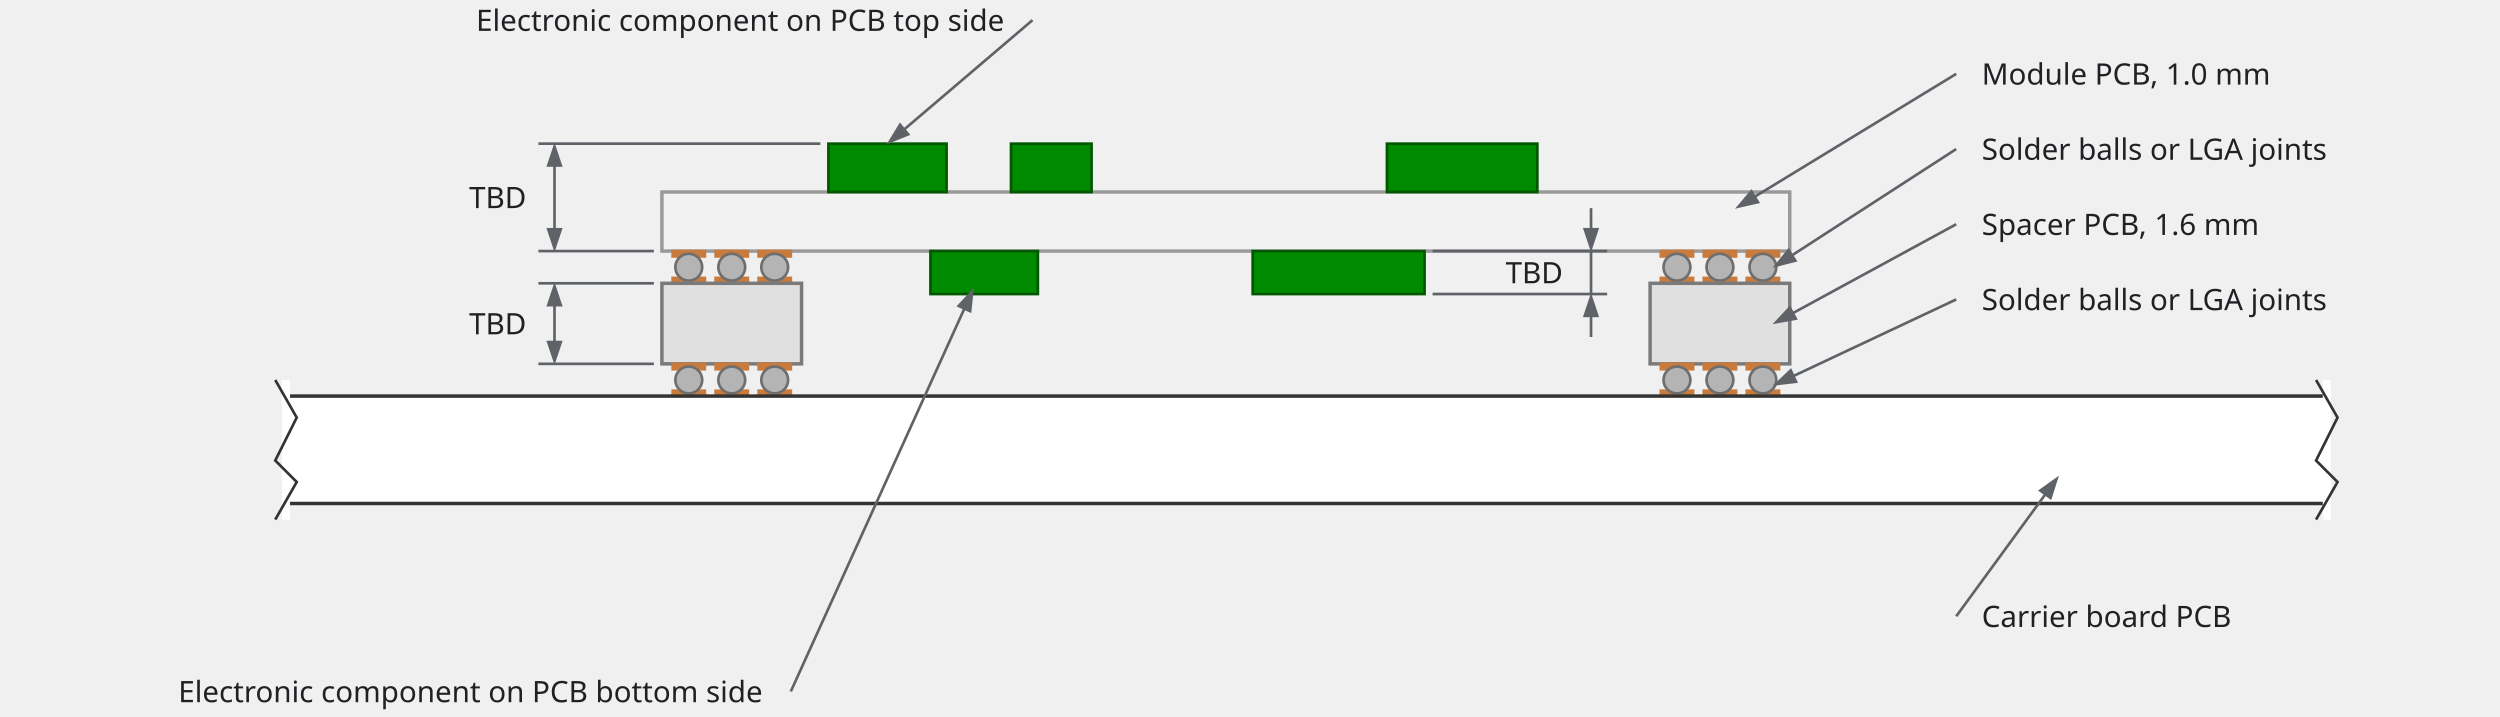
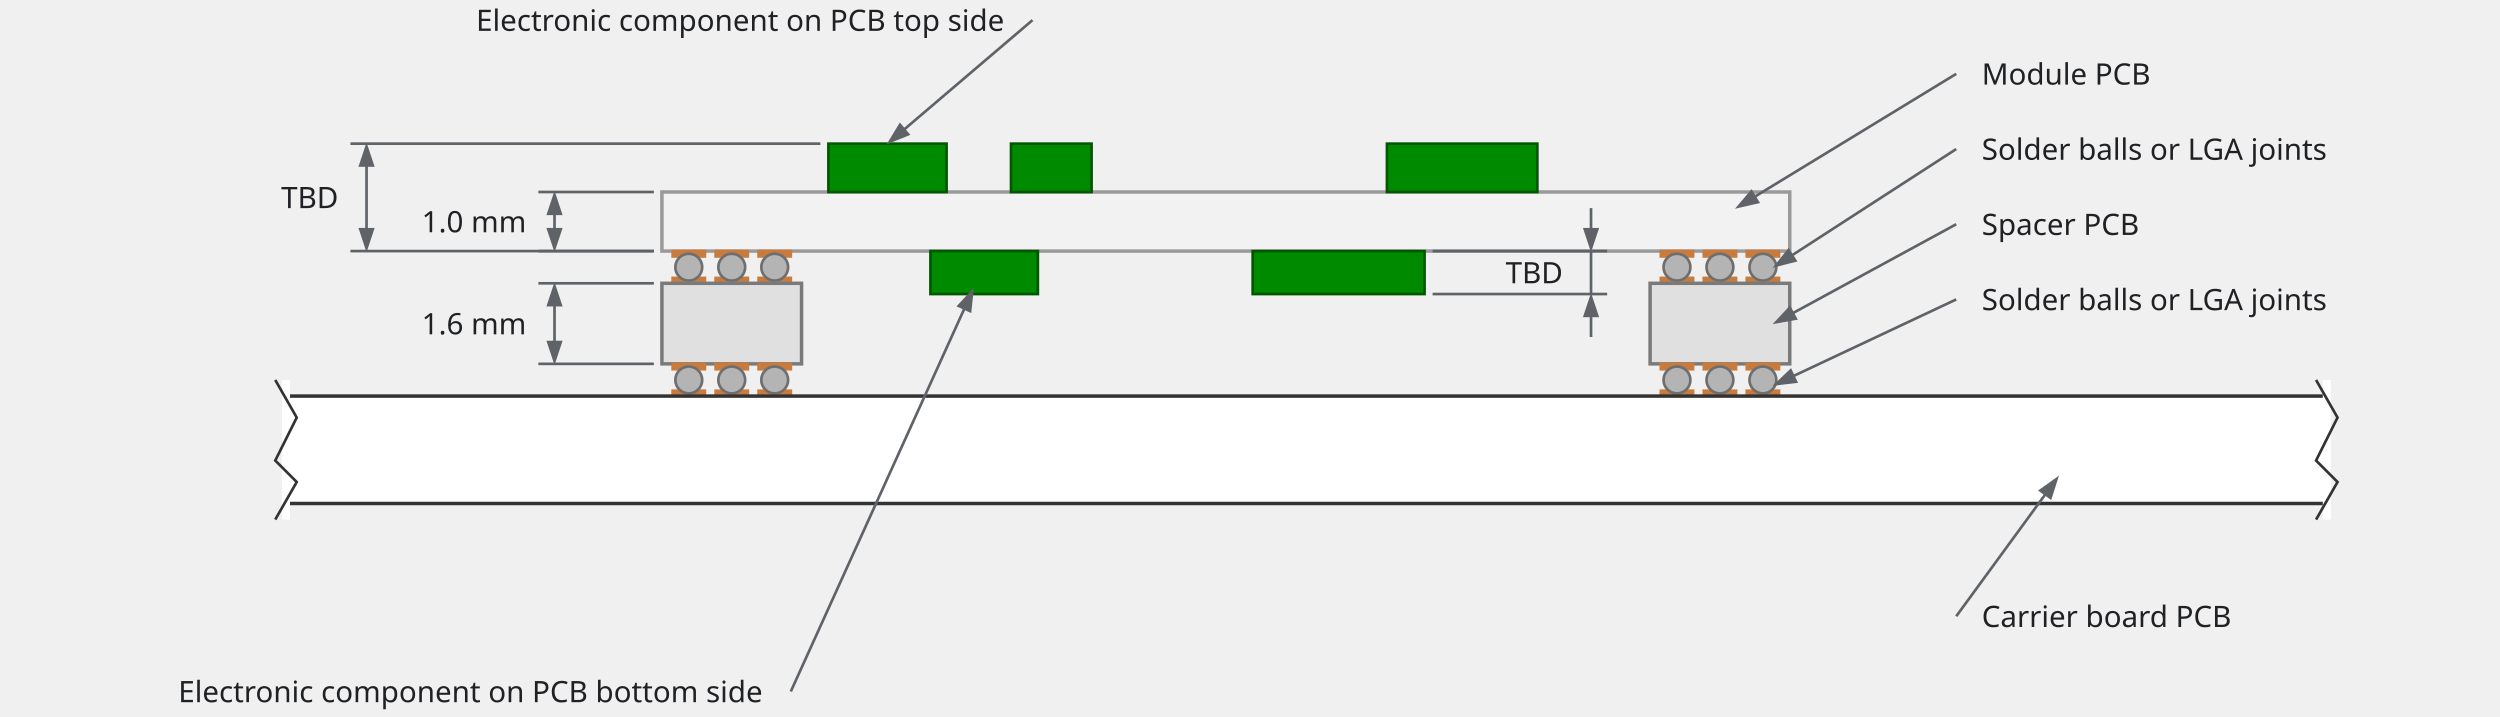
<svg xmlns="http://www.w3.org/2000/svg" style="background: transparent; background-color: transparent; color-scheme: light dark;" version="1.1" width="931px" height="267px" viewBox="0 0 931 267">
  <defs />
  <g>
    <g data-cell-id="0">
      <g data-cell-id="1">
        <g data-cell-id="module-cross-section-spacer-pcb-1">
          <g transform="translate(0.5,0.5)">
            <rect x="246" y="71" width="420" height="22" fill="#f2f2f2" stroke="#9a9a9a" stroke-width="1.3" pointer-events="all" style="fill: rgb(242, 242, 242); stroke: rgb(154, 154, 154);" />
          </g>
        </g>
        <g data-cell-id="module-cross-section-spacer-pcb-2">
          <g transform="translate(0.5,0.5)">
            <rect x="308" y="53" width="44" height="18" fill="#008a00" stroke="#005700" pointer-events="all" style="fill: rgb(0, 138, 0); stroke: rgb(0, 87, 0);" />
          </g>
        </g>
        <g data-cell-id="module-cross-section-spacer-pcb-3">
          <g transform="translate(0.5,0.5)">
            <rect x="376" y="53" width="30" height="18" fill="#008a00" stroke="#005700" pointer-events="all" style="fill: rgb(0, 138, 0); stroke: rgb(0, 87, 0);" />
          </g>
        </g>
        <g data-cell-id="module-cross-section-spacer-pcb-4">
          <g transform="translate(0.5,0.5)">
            <rect x="516" y="53" width="56" height="18" fill="#008a00" stroke="#005700" pointer-events="all" style="fill: rgb(0, 138, 0); stroke: rgb(0, 87, 0);" />
          </g>
        </g>
        <g data-cell-id="module-cross-section-spacer-pcb-5">
          <g transform="translate(0.5,0.5)">
            <rect x="346" y="93" width="40" height="16" fill="#008a00" stroke="#005700" pointer-events="all" style="fill: rgb(0, 138, 0); stroke: rgb(0, 87, 0);" />
          </g>
        </g>
        <g data-cell-id="module-cross-section-spacer-pcb-6">
          <g transform="translate(0.5,0.5)">
            <rect x="466" y="93" width="64" height="16" fill="#008a00" stroke="#005700" pointer-events="all" style="fill: rgb(0, 138, 0); stroke: rgb(0, 87, 0);" />
          </g>
        </g>
        <g data-cell-id="module-cross-section-spacer-pcb-7">
          <g transform="translate(0.5,0.5)">
            <rect x="250" y="93" width="12" height="2" fill="#c87b3c" stroke="#c87b3c" pointer-events="all" style="fill: rgb(200, 123, 60); stroke: rgb(200, 123, 60);" />
          </g>
        </g>
        <g data-cell-id="module-cross-section-spacer-pcb-8">
          <g transform="translate(0.5,0.5)">
            <rect x="250" y="103" width="12" height="2" fill="#c87b3c" stroke="#c87b3c" pointer-events="all" style="fill: rgb(200, 123, 60); stroke: rgb(200, 123, 60);" />
          </g>
        </g>
        <g data-cell-id="module-cross-section-spacer-pcb-9">
          <g transform="translate(0.5,0.5)">
            <ellipse cx="256" cy="99" rx="5" ry="5" fill="#b4b4b4" stroke="#6e6e6e" pointer-events="all" style="fill: rgb(180, 180, 180); stroke: rgb(110, 110, 110);" />
          </g>
        </g>
        <g data-cell-id="module-cross-section-spacer-pcb-10">
          <g transform="translate(0.5,0.5)">
            <rect x="266" y="93" width="12" height="2" fill="#c87b3c" stroke="#c87b3c" pointer-events="all" style="fill: rgb(200, 123, 60); stroke: rgb(200, 123, 60);" />
          </g>
        </g>
        <g data-cell-id="module-cross-section-spacer-pcb-11">
          <g transform="translate(0.5,0.5)">
            <rect x="266" y="103" width="12" height="2" fill="#c87b3c" stroke="#c87b3c" pointer-events="all" style="fill: rgb(200, 123, 60); stroke: rgb(200, 123, 60);" />
          </g>
        </g>
        <g data-cell-id="module-cross-section-spacer-pcb-12">
          <g transform="translate(0.5,0.5)">
            <ellipse cx="272" cy="99" rx="5" ry="5" fill="#b4b4b4" stroke="#6e6e6e" pointer-events="all" style="fill: rgb(180, 180, 180); stroke: rgb(110, 110, 110);" />
          </g>
        </g>
        <g data-cell-id="module-cross-section-spacer-pcb-13">
          <g transform="translate(0.5,0.5)">
            <rect x="282" y="93" width="12" height="2" fill="#c87b3c" stroke="#c87b3c" pointer-events="all" style="fill: rgb(200, 123, 60); stroke: rgb(200, 123, 60);" />
          </g>
        </g>
        <g data-cell-id="module-cross-section-spacer-pcb-14">
          <g transform="translate(0.5,0.5)">
            <rect x="282" y="103" width="12" height="2" fill="#c87b3c" stroke="#c87b3c" pointer-events="all" style="fill: rgb(200, 123, 60); stroke: rgb(200, 123, 60);" />
          </g>
        </g>
        <g data-cell-id="module-cross-section-spacer-pcb-15">
          <g transform="translate(0.5,0.5)">
            <ellipse cx="288" cy="99" rx="5" ry="5" fill="#b4b4b4" stroke="#6e6e6e" pointer-events="all" style="fill: rgb(180, 180, 180); stroke: rgb(110, 110, 110);" />
          </g>
        </g>
        <g data-cell-id="module-cross-section-spacer-pcb-16">
          <g transform="translate(0.5,0.5)">
            <rect x="618" y="93" width="12" height="2" fill="#c87b3c" stroke="#c87b3c" pointer-events="all" style="fill: rgb(200, 123, 60); stroke: rgb(200, 123, 60);" />
          </g>
        </g>
        <g data-cell-id="module-cross-section-spacer-pcb-17">
          <g transform="translate(0.5,0.5)">
            <rect x="618" y="103" width="12" height="2" fill="#c87b3c" stroke="#c87b3c" pointer-events="all" style="fill: rgb(200, 123, 60); stroke: rgb(200, 123, 60);" />
          </g>
        </g>
        <g data-cell-id="module-cross-section-spacer-pcb-18">
          <g transform="translate(0.5,0.5)">
            <ellipse cx="624" cy="99" rx="5" ry="5" fill="#b4b4b4" stroke="#6e6e6e" pointer-events="all" style="fill: rgb(180, 180, 180); stroke: rgb(110, 110, 110);" />
          </g>
        </g>
        <g data-cell-id="module-cross-section-spacer-pcb-19">
          <g transform="translate(0.5,0.5)">
            <rect x="634" y="93" width="12" height="2" fill="#c87b3c" stroke="#c87b3c" pointer-events="all" style="fill: rgb(200, 123, 60); stroke: rgb(200, 123, 60);" />
          </g>
        </g>
        <g data-cell-id="module-cross-section-spacer-pcb-20">
          <g transform="translate(0.5,0.5)">
            <rect x="634" y="103" width="12" height="2" fill="#c87b3c" stroke="#c87b3c" pointer-events="all" style="fill: rgb(200, 123, 60); stroke: rgb(200, 123, 60);" />
          </g>
        </g>
        <g data-cell-id="module-cross-section-spacer-pcb-21">
          <g transform="translate(0.5,0.5)">
            <ellipse cx="640" cy="99" rx="5" ry="5" fill="#b4b4b4" stroke="#6e6e6e" pointer-events="all" style="fill: rgb(180, 180, 180); stroke: rgb(110, 110, 110);" />
          </g>
        </g>
        <g data-cell-id="module-cross-section-spacer-pcb-22">
          <g transform="translate(0.5,0.5)">
            <rect x="650" y="93" width="12" height="2" fill="#c87b3c" stroke="#c87b3c" pointer-events="all" style="fill: rgb(200, 123, 60); stroke: rgb(200, 123, 60);" />
          </g>
        </g>
        <g data-cell-id="module-cross-section-spacer-pcb-23">
          <g transform="translate(0.5,0.5)">
            <rect x="650" y="103" width="12" height="2" fill="#c87b3c" stroke="#c87b3c" pointer-events="all" style="fill: rgb(200, 123, 60); stroke: rgb(200, 123, 60);" />
          </g>
        </g>
        <g data-cell-id="module-cross-section-spacer-pcb-24">
          <g transform="translate(0.5,0.5)">
            <ellipse cx="656" cy="99" rx="5" ry="5" fill="#b4b4b4" stroke="#6e6e6e" pointer-events="all" style="fill: rgb(180, 180, 180); stroke: rgb(110, 110, 110);" />
          </g>
        </g>
        <g data-cell-id="module-cross-section-spacer-pcb-25">
          <g transform="translate(0.5,0.5)">
            <rect x="246" y="105" width="52" height="30" fill="#e0e0e0" stroke="#7a7a7a" stroke-width="1.3" pointer-events="all" style="fill: rgb(224, 224, 224); stroke: rgb(122, 122, 122);" />
          </g>
        </g>
        <g data-cell-id="module-cross-section-spacer-pcb-26">
          <g transform="translate(0.5,0.5)">
            <rect x="614" y="105" width="52" height="30" fill="#e0e0e0" stroke="#7a7a7a" stroke-width="1.3" pointer-events="all" style="fill: rgb(224, 224, 224); stroke: rgb(122, 122, 122);" />
          </g>
        </g>
        <g data-cell-id="module-cross-section-spacer-pcb-27">
          <g transform="translate(0.5,0.5)">
            <rect x="250" y="135" width="12" height="2" fill="#c87b3c" stroke="#c87b3c" pointer-events="all" style="fill: rgb(200, 123, 60); stroke: rgb(200, 123, 60);" />
          </g>
        </g>
        <g data-cell-id="module-cross-section-spacer-pcb-28">
          <g transform="translate(0.5,0.5)">
            <rect x="250" y="145" width="12" height="2" fill="#c87b3c" stroke="#c87b3c" pointer-events="all" style="fill: rgb(200, 123, 60); stroke: rgb(200, 123, 60);" />
          </g>
        </g>
        <g data-cell-id="module-cross-section-spacer-pcb-29">
          <g transform="translate(0.5,0.5)">
            <ellipse cx="256" cy="141" rx="5" ry="5" fill="#b4b4b4" stroke="#6e6e6e" pointer-events="all" style="fill: rgb(180, 180, 180); stroke: rgb(110, 110, 110);" />
          </g>
        </g>
        <g data-cell-id="module-cross-section-spacer-pcb-30">
          <g transform="translate(0.5,0.5)">
            <rect x="266" y="135" width="12" height="2" fill="#c87b3c" stroke="#c87b3c" pointer-events="all" style="fill: rgb(200, 123, 60); stroke: rgb(200, 123, 60);" />
          </g>
        </g>
        <g data-cell-id="module-cross-section-spacer-pcb-31">
          <g transform="translate(0.5,0.5)">
            <rect x="266" y="145" width="12" height="2" fill="#c87b3c" stroke="#c87b3c" pointer-events="all" style="fill: rgb(200, 123, 60); stroke: rgb(200, 123, 60);" />
          </g>
        </g>
        <g data-cell-id="module-cross-section-spacer-pcb-32">
          <g transform="translate(0.5,0.5)">
            <ellipse cx="272" cy="141" rx="5" ry="5" fill="#b4b4b4" stroke="#6e6e6e" pointer-events="all" style="fill: rgb(180, 180, 180); stroke: rgb(110, 110, 110);" />
          </g>
        </g>
        <g data-cell-id="module-cross-section-spacer-pcb-33">
          <g transform="translate(0.5,0.5)">
            <rect x="282" y="135" width="12" height="2" fill="#c87b3c" stroke="#c87b3c" pointer-events="all" style="fill: rgb(200, 123, 60); stroke: rgb(200, 123, 60);" />
          </g>
        </g>
        <g data-cell-id="module-cross-section-spacer-pcb-34">
          <g transform="translate(0.5,0.5)">
            <rect x="282" y="145" width="12" height="2" fill="#c87b3c" stroke="#c87b3c" pointer-events="all" style="fill: rgb(200, 123, 60); stroke: rgb(200, 123, 60);" />
          </g>
        </g>
        <g data-cell-id="module-cross-section-spacer-pcb-35">
          <g transform="translate(0.5,0.5)">
            <ellipse cx="288" cy="141" rx="5" ry="5" fill="#b4b4b4" stroke="#6e6e6e" pointer-events="all" style="fill: rgb(180, 180, 180); stroke: rgb(110, 110, 110);" />
          </g>
        </g>
        <g data-cell-id="module-cross-section-spacer-pcb-36">
          <g transform="translate(0.5,0.5)">
            <rect x="618" y="135" width="12" height="2" fill="#c87b3c" stroke="#c87b3c" pointer-events="all" style="fill: rgb(200, 123, 60); stroke: rgb(200, 123, 60);" />
          </g>
        </g>
        <g data-cell-id="module-cross-section-spacer-pcb-37">
          <g transform="translate(0.5,0.5)">
            <rect x="618" y="145" width="12" height="2" fill="#c87b3c" stroke="#c87b3c" pointer-events="all" style="fill: rgb(200, 123, 60); stroke: rgb(200, 123, 60);" />
          </g>
        </g>
        <g data-cell-id="module-cross-section-spacer-pcb-38">
          <g transform="translate(0.5,0.5)">
            <ellipse cx="624" cy="141" rx="5" ry="5" fill="#b4b4b4" stroke="#6e6e6e" pointer-events="all" style="fill: rgb(180, 180, 180); stroke: rgb(110, 110, 110);" />
          </g>
        </g>
        <g data-cell-id="module-cross-section-spacer-pcb-39">
          <g transform="translate(0.5,0.5)">
            <rect x="634" y="135" width="12" height="2" fill="#c87b3c" stroke="#c87b3c" pointer-events="all" style="fill: rgb(200, 123, 60); stroke: rgb(200, 123, 60);" />
          </g>
        </g>
        <g data-cell-id="module-cross-section-spacer-pcb-40">
          <g transform="translate(0.5,0.5)">
            <rect x="634" y="145" width="12" height="2" fill="#c87b3c" stroke="#c87b3c" pointer-events="all" style="fill: rgb(200, 123, 60); stroke: rgb(200, 123, 60);" />
          </g>
        </g>
        <g data-cell-id="module-cross-section-spacer-pcb-41">
          <g transform="translate(0.5,0.5)">
            <ellipse cx="640" cy="141" rx="5" ry="5" fill="#b4b4b4" stroke="#6e6e6e" pointer-events="all" style="fill: rgb(180, 180, 180); stroke: rgb(110, 110, 110);" />
          </g>
        </g>
        <g data-cell-id="module-cross-section-spacer-pcb-42">
          <g transform="translate(0.5,0.5)">
            <rect x="650" y="135" width="12" height="2" fill="#c87b3c" stroke="#c87b3c" pointer-events="all" style="fill: rgb(200, 123, 60); stroke: rgb(200, 123, 60);" />
          </g>
        </g>
        <g data-cell-id="module-cross-section-spacer-pcb-43">
          <g transform="translate(0.5,0.5)">
            <rect x="650" y="145" width="12" height="2" fill="#c87b3c" stroke="#c87b3c" pointer-events="all" style="fill: rgb(200, 123, 60); stroke: rgb(200, 123, 60);" />
          </g>
        </g>
        <g data-cell-id="module-cross-section-spacer-pcb-44">
          <g transform="translate(0.5,0.5)">
            <ellipse cx="656" cy="141" rx="5" ry="5" fill="#b4b4b4" stroke="#6e6e6e" pointer-events="all" style="fill: rgb(180, 180, 180); stroke: rgb(110, 110, 110);" />
          </g>
        </g>
        <g data-cell-id="module-cross-section-spacer-pcb-45">
          <g transform="translate(0.5,0.5)">
            <rect x="106" y="147" width="760" height="40" fill="#ffffff" stroke="#333333" stroke-width="1.3" pointer-events="all" style="fill: rgb(255, 255, 255); stroke: rgb(51, 51, 51);" />
          </g>
        </g>
        <g data-cell-id="module-cross-section-spacer-pcb-46">
          <g transform="translate(0.5,0.5)">
            <path d="M 106 141 L 106 193" fill="none" stroke="#ffffff" stroke-width="3" stroke-miterlimit="10" pointer-events="stroke" style="stroke: rgb(255, 255, 255);" />
          </g>
        </g>
        <g data-cell-id="module-cross-section-spacer-pcb-47">
          <g transform="translate(0.5,0.5)">
            <path d="M 102 141 L 110 155 L 102 171 L 110 179 L 102 193" fill="none" stroke="#333333" stroke-miterlimit="10" pointer-events="stroke" style="stroke: rgb(51, 51, 51);" />
          </g>
        </g>
        <g data-cell-id="module-cross-section-spacer-pcb-48">
          <g transform="translate(0.5,0.5)">
            <path d="M 866 141 L 866 193" fill="none" stroke="#ffffff" stroke-width="3" stroke-miterlimit="10" pointer-events="stroke" style="stroke: rgb(255, 255, 255);" />
          </g>
        </g>
        <g data-cell-id="module-cross-section-spacer-pcb-49">
          <g transform="translate(0.5,0.5)">
            <path d="M 862 141 L 870 155 L 862 171 L 870 179 L 862 193" fill="none" stroke="#333333" stroke-miterlimit="10" pointer-events="stroke" style="stroke: rgb(51, 51, 51);" />
          </g>
        </g>
        <g data-cell-id="module-cross-section-spacer-pcb-50">
          <g>
            <rect x="110.8" y="0" width="265.2" height="14" fill="none" stroke="none" pointer-events="all" />
          </g>
          <g>
            <g fill="#202124" font-family="'Roboto Mono'" text-anchor="end" font-size="11px" style="fill: rgb(32, 33, 36);">
              <text x="374" y="11.5">Electronic component on PCB top side</text>
            </g>
          </g>
        </g>
        <g data-cell-id="module-cross-section-spacer-pcb-51">
          <g transform="translate(0.5,0.5)">
            <path d="M 384 7 L 336.18 47.74" fill="none" stroke="#5f6368" stroke-miterlimit="10" pointer-events="stroke" style="stroke: rgb(95, 99, 104);" />
            <path d="M 330.85 52.28 L 334.67 45.96 L 337.69 49.51 Z" fill="#5f6368" stroke="#5f6368" stroke-miterlimit="10" pointer-events="all" style="fill: rgb(95, 99, 104); stroke: rgb(95, 99, 104);" />
          </g>
        </g>
        <g data-cell-id="module-cross-section-spacer-pcb-52">
          <g>
-             <rect x="736" y="20" width="135.6" height="14" fill="none" stroke="none" pointer-events="all" />
+             <rect x="736" y="20" width="78" height="14" fill="none" stroke="none" pointer-events="all" />
          </g>
          <g>
            <g fill="#202124" font-family="'Roboto Mono'" text-anchor="start" font-size="11px" style="fill: rgb(32, 33, 36);">
-               <text x="738" y="31.5">Module PCB, 1.0 mm</text>
+               <text x="738" y="31.5">Module PCB</text>
            </g>
          </g>
        </g>
        <g data-cell-id="module-cross-section-spacer-pcb-53">
          <g transform="translate(0.5,0.5)">
            <path d="M 728 27 L 652.93 72.77" fill="none" stroke="#5f6368" stroke-miterlimit="10" pointer-events="stroke" style="stroke: rgb(95, 99, 104);" />
            <path d="M 646.95 76.42 L 651.72 70.78 L 654.15 74.77 Z" fill="#5f6368" stroke="#5f6368" stroke-miterlimit="10" pointer-events="all" style="fill: rgb(95, 99, 104); stroke: rgb(95, 99, 104);" />
          </g>
        </g>
        <g data-cell-id="module-cross-section-spacer-pcb-54">
          <g>
            <rect x="736" y="48" width="193.2" height="14" fill="none" stroke="none" pointer-events="all" />
          </g>
          <g>
            <g fill="#202124" font-family="'Roboto Mono'" text-anchor="start" font-size="11px" style="fill: rgb(32, 33, 36);">
              <text x="738" y="59.5">Solder balls or LGA joints</text>
            </g>
          </g>
        </g>
        <g data-cell-id="module-cross-section-spacer-pcb-55">
          <g transform="translate(0.5,0.5)">
            <path d="M 728 55 L 666.82 94.59" fill="none" stroke="#5f6368" stroke-miterlimit="10" pointer-events="stroke" style="stroke: rgb(95, 99, 104);" />
            <path d="M 660.94 98.39 L 665.55 92.63 L 668.08 96.55 Z" fill="#5f6368" stroke="#5f6368" stroke-miterlimit="10" pointer-events="all" style="fill: rgb(95, 99, 104); stroke: rgb(95, 99, 104);" />
          </g>
        </g>
        <g data-cell-id="module-cross-section-spacer-pcb-56">
          <g>
-             <rect x="736" y="76" width="135.6" height="14" fill="none" stroke="none" pointer-events="all" />
+             <rect x="736" y="76" width="78" height="14" fill="none" stroke="none" pointer-events="all" />
          </g>
          <g>
            <g fill="#202124" font-family="'Roboto Mono'" text-anchor="start" font-size="11px" style="fill: rgb(32, 33, 36);">
-               <text x="738" y="87.5">Spacer PCB, 1.6 mm</text>
+               <text x="738" y="87.5">Spacer PCB</text>
            </g>
          </g>
        </g>
        <g data-cell-id="module-cross-section-spacer-pcb-57">
          <g transform="translate(0.5,0.5)">
            <path d="M 728 83 L 667.13 116.12" fill="none" stroke="#5f6368" stroke-miterlimit="10" pointer-events="stroke" style="stroke: rgb(95, 99, 104);" />
            <path d="M 660.98 119.47 L 666.02 114.07 L 668.25 118.17 Z" fill="#5f6368" stroke="#5f6368" stroke-miterlimit="10" pointer-events="all" style="fill: rgb(95, 99, 104); stroke: rgb(95, 99, 104);" />
          </g>
        </g>
        <g data-cell-id="module-cross-section-spacer-pcb-58">
          <g>
            <rect x="736" y="104" width="193.2" height="14" fill="none" stroke="none" pointer-events="all" />
          </g>
          <g>
            <g fill="#202124" font-family="'Roboto Mono'" text-anchor="start" font-size="11px" style="fill: rgb(32, 33, 36);">
              <text x="738" y="115.5">Solder balls or LGA joints</text>
            </g>
          </g>
        </g>
        <g data-cell-id="module-cross-section-spacer-pcb-59">
          <g transform="translate(0.5,0.5)">
            <path d="M 728 111 L 667.35 139.54" fill="none" stroke="#5f6368" stroke-miterlimit="10" pointer-events="stroke" style="stroke: rgb(95, 99, 104);" />
            <path d="M 661.01 142.52 L 666.35 137.43 L 668.34 141.65 Z" fill="#5f6368" stroke="#5f6368" stroke-miterlimit="10" pointer-events="all" style="fill: rgb(95, 99, 104); stroke: rgb(95, 99, 104);" />
          </g>
        </g>
        <g data-cell-id="module-cross-section-spacer-pcb-60">
          <g>
            <rect x="736" y="222" width="128.4" height="14" fill="none" stroke="none" pointer-events="all" />
          </g>
          <g>
            <g fill="#202124" font-family="'Roboto Mono'" text-anchor="start" font-size="11px" style="fill: rgb(32, 33, 36);">
              <text x="738" y="233.5">Carrier board PCB</text>
            </g>
          </g>
        </g>
        <g data-cell-id="module-cross-section-spacer-pcb-61">
          <g transform="translate(0.5,0.5)">
            <path d="M 728 229 L 761.21 183.55" fill="none" stroke="#5f6368" stroke-miterlimit="10" pointer-events="stroke" style="stroke: rgb(95, 99, 104);" />
            <path d="M 765.34 177.9 L 763.09 184.93 L 759.33 182.18 Z" fill="#5f6368" stroke="#5f6368" stroke-miterlimit="10" pointer-events="all" style="fill: rgb(95, 99, 104); stroke: rgb(95, 99, 104);" />
          </g>
        </g>
        <g data-cell-id="module-cross-section-spacer-pcb-62">
          <g>
            <rect x="-0.8" y="250" width="286.8" height="14" fill="none" stroke="none" pointer-events="all" />
          </g>
          <g>
            <g fill="#202124" font-family="'Roboto Mono'" text-anchor="end" font-size="11px" style="fill: rgb(32, 33, 36);">
              <text x="284" y="261.5">Electronic component on PCB bottom side</text>
            </g>
          </g>
        </g>
        <g data-cell-id="module-cross-section-spacer-pcb-63">
          <g transform="translate(0.5,0.5)">
            <path d="M 294 257 L 358.65 114.39" fill="none" stroke="#5f6368" stroke-miterlimit="10" pointer-events="stroke" style="stroke: rgb(95, 99, 104);" />
            <path d="M 361.54 108.02 L 360.77 115.36 L 356.52 113.43 Z" fill="#5f6368" stroke="#5f6368" stroke-miterlimit="10" pointer-events="all" style="fill: rgb(95, 99, 104); stroke: rgb(95, 99, 104);" />
          </g>
        </g>
        <g data-cell-id="module-cross-section-spacer-pcb-64">
          <g transform="translate(0.5,0.5)">
-             <path d="M 305 53 L 200 53" fill="none" stroke="#5f6368" stroke-miterlimit="10" pointer-events="stroke" style="stroke: rgb(95, 99, 104);" />
+             <path d="M 305 53 L 130 53" fill="none" stroke="#5f6368" stroke-miterlimit="10" pointer-events="stroke" style="stroke: rgb(95, 99, 104);" />
          </g>
        </g>
        <g data-cell-id="module-cross-section-spacer-pcb-65">
          <g transform="translate(0.5,0.5)">
+             <path d="M 243 93 L 130 93" fill="none" stroke="#5f6368" stroke-miterlimit="10" pointer-events="stroke" style="stroke: rgb(95, 99, 104);" />
+           </g>
+         </g>
+         <g data-cell-id="module-cross-section-spacer-pcb-66">
+           <g transform="translate(0.5,0.5)">
+             <path d="M 136 61.12 L 136 84.88" fill="none" stroke="#5f6368" stroke-miterlimit="10" pointer-events="stroke" style="stroke: rgb(95, 99, 104);" />
+             <path d="M 136 54.12 L 138.33 61.12 L 133.67 61.12 Z" fill="#5f6368" stroke="#5f6368" stroke-miterlimit="10" pointer-events="all" style="fill: rgb(95, 99, 104); stroke: rgb(95, 99, 104);" />
+             <path d="M 136 91.88 L 133.67 84.88 L 138.33 84.88 Z" fill="#5f6368" stroke="#5f6368" stroke-miterlimit="10" pointer-events="all" style="fill: rgb(95, 99, 104); stroke: rgb(95, 99, 104);" />
+           </g>
+         </g>
+         <g data-cell-id="module-cross-section-spacer-pcb-67">
+           <g>
+             <rect x="100.4" y="66" width="27.6" height="14" fill="none" stroke="none" pointer-events="all" />
+           </g>
+           <g>
+             <g fill="#202124" font-family="'Roboto Mono'" text-anchor="end" font-size="11px" style="fill: rgb(32, 33, 36);">
+               <text x="126" y="77.5">TBD</text>
+             </g>
+           </g>
+         </g>
+         <g data-cell-id="module-cross-section-spacer-pcb-68">
+           <g transform="translate(0.5,0.5)">
+             <path d="M 243 71 L 200 71" fill="none" stroke="#5f6368" stroke-miterlimit="10" pointer-events="stroke" style="stroke: rgb(95, 99, 104);" />
+           </g>
+         </g>
+         <g data-cell-id="module-cross-section-spacer-pcb-69">
+           <g transform="translate(0.5,0.5)">
            <path d="M 243 93 L 200 93" fill="none" stroke="#5f6368" stroke-miterlimit="10" pointer-events="stroke" style="stroke: rgb(95, 99, 104);" />
          </g>
        </g>
-         <g data-cell-id="module-cross-section-spacer-pcb-66">
-           <g transform="translate(0.5,0.5)">
-             <path d="M 206 61.12 L 206 84.88" fill="none" stroke="#5f6368" stroke-miterlimit="10" pointer-events="stroke" style="stroke: rgb(95, 99, 104);" />
-             <path d="M 206 54.12 L 208.33 61.12 L 203.67 61.12 Z" fill="#5f6368" stroke="#5f6368" stroke-miterlimit="10" pointer-events="all" style="fill: rgb(95, 99, 104); stroke: rgb(95, 99, 104);" />
+         <g data-cell-id="module-cross-section-spacer-pcb-70">
+           <g transform="translate(0.5,0.5)">
+             <path d="M 206 79.12 L 206 84.88" fill="none" stroke="#5f6368" stroke-miterlimit="10" pointer-events="stroke" style="stroke: rgb(95, 99, 104);" />
+             <path d="M 206 72.12 L 208.33 79.12 L 203.67 79.12 Z" fill="#5f6368" stroke="#5f6368" stroke-miterlimit="10" pointer-events="all" style="fill: rgb(95, 99, 104); stroke: rgb(95, 99, 104);" />
            <path d="M 206 91.88 L 203.67 84.88 L 208.33 84.88 Z" fill="#5f6368" stroke="#5f6368" stroke-miterlimit="10" pointer-events="all" style="fill: rgb(95, 99, 104); stroke: rgb(95, 99, 104);" />
          </g>
        </g>
-         <g data-cell-id="module-cross-section-spacer-pcb-67">
-           <g>
-             <rect x="170.4" y="66" width="27.6" height="14" fill="none" stroke="none" pointer-events="all" />
-           </g>
-           <g>
-             <g fill="#202124" font-family="'Roboto Mono'" text-anchor="end" font-size="11px" style="fill: rgb(32, 33, 36);">
-               <text x="196" y="77.5">TBD</text>
-             </g>
-           </g>
-         </g>
-         <g data-cell-id="module-cross-section-spacer-pcb-68">
+         <g data-cell-id="module-cross-section-spacer-pcb-71">
+           <g>
+             <rect x="148.8" y="75" width="49.2" height="14" fill="none" stroke="none" pointer-events="all" />
+           </g>
+           <g>
+             <g fill="#202124" font-family="'Roboto Mono'" text-anchor="end" font-size="11px" style="fill: rgb(32, 33, 36);">
+               <text x="196" y="86.5">1.0 mm</text>
+             </g>
+           </g>
+         </g>
+         <g data-cell-id="module-cross-section-spacer-pcb-72">
          <g transform="translate(0.5,0.5)">
            <path d="M 533 93 L 598 93" fill="none" stroke="#5f6368" stroke-miterlimit="10" pointer-events="stroke" style="stroke: rgb(95, 99, 104);" />
          </g>
        </g>
-         <g data-cell-id="module-cross-section-spacer-pcb-69">
+         <g data-cell-id="module-cross-section-spacer-pcb-73">
          <g transform="translate(0.5,0.5)">
            <path d="M 533 109 L 598 109" fill="none" stroke="#5f6368" stroke-miterlimit="10" pointer-events="stroke" style="stroke: rgb(95, 99, 104);" />
          </g>
        </g>
-         <g data-cell-id="module-cross-section-spacer-pcb-70">
+         <g data-cell-id="module-cross-section-spacer-pcb-74">
          <g transform="translate(0.5,0.5)">
            <path d="M 592 77 L 592 84.88" fill="none" stroke="#5f6368" stroke-miterlimit="10" pointer-events="stroke" style="stroke: rgb(95, 99, 104);" />
            <path d="M 592 91.88 L 589.67 84.88 L 594.33 84.88 Z" fill="#5f6368" stroke="#5f6368" stroke-miterlimit="10" pointer-events="all" style="fill: rgb(95, 99, 104); stroke: rgb(95, 99, 104);" />
          </g>
        </g>
-         <g data-cell-id="module-cross-section-spacer-pcb-71">
+         <g data-cell-id="module-cross-section-spacer-pcb-75">
          <g transform="translate(0.5,0.5)">
            <path d="M 592 125 L 592 117.12" fill="none" stroke="#5f6368" stroke-miterlimit="10" pointer-events="stroke" style="stroke: rgb(95, 99, 104);" />
            <path d="M 592 110.12 L 594.33 117.12 L 589.67 117.12 Z" fill="#5f6368" stroke="#5f6368" stroke-miterlimit="10" pointer-events="all" style="fill: rgb(95, 99, 104); stroke: rgb(95, 99, 104);" />
          </g>
        </g>
-         <g data-cell-id="module-cross-section-spacer-pcb-72">
+         <g data-cell-id="module-cross-section-spacer-pcb-76">
          <g transform="translate(0.5,0.5)">
            <path d="M 592 93 L 592 109" fill="none" stroke="#5f6368" stroke-miterlimit="10" pointer-events="stroke" style="stroke: rgb(95, 99, 104);" />
          </g>
        </g>
-         <g data-cell-id="module-cross-section-spacer-pcb-73">
+         <g data-cell-id="module-cross-section-spacer-pcb-77">
          <g>
            <rect x="556.4" y="94" width="27.6" height="14" fill="none" stroke="none" pointer-events="all" />
          </g>
          <g>
            <g fill="#202124" font-family="'Roboto Mono'" text-anchor="end" font-size="11px" style="fill: rgb(32, 33, 36);">
              <text x="582" y="105.5">TBD</text>
            </g>
          </g>
        </g>
-         <g data-cell-id="module-cross-section-spacer-pcb-74">
+         <g data-cell-id="module-cross-section-spacer-pcb-78">
          <g transform="translate(0.5,0.5)">
            <path d="M 243 105 L 200 105" fill="none" stroke="#5f6368" stroke-miterlimit="10" pointer-events="stroke" style="stroke: rgb(95, 99, 104);" />
          </g>
        </g>
-         <g data-cell-id="module-cross-section-spacer-pcb-75">
+         <g data-cell-id="module-cross-section-spacer-pcb-79">
          <g transform="translate(0.5,0.5)">
            <path d="M 243 135 L 200 135" fill="none" stroke="#5f6368" stroke-miterlimit="10" pointer-events="stroke" style="stroke: rgb(95, 99, 104);" />
          </g>
        </g>
-         <g data-cell-id="module-cross-section-spacer-pcb-76">
+         <g data-cell-id="module-cross-section-spacer-pcb-80">
          <g transform="translate(0.5,0.5)">
            <path d="M 206 113.12 L 206 126.88" fill="none" stroke="#5f6368" stroke-miterlimit="10" pointer-events="stroke" style="stroke: rgb(95, 99, 104);" />
            <path d="M 206 106.12 L 208.33 113.12 L 203.67 113.12 Z" fill="#5f6368" stroke="#5f6368" stroke-miterlimit="10" pointer-events="all" style="fill: rgb(95, 99, 104); stroke: rgb(95, 99, 104);" />
            <path d="M 206 133.88 L 203.67 126.88 L 208.33 126.88 Z" fill="#5f6368" stroke="#5f6368" stroke-miterlimit="10" pointer-events="all" style="fill: rgb(95, 99, 104); stroke: rgb(95, 99, 104);" />
          </g>
        </g>
-         <g data-cell-id="module-cross-section-spacer-pcb-77">
-           <g>
-             <rect x="170.4" y="113" width="27.6" height="14" fill="none" stroke="none" pointer-events="all" />
-           </g>
-           <g>
-             <g fill="#202124" font-family="'Roboto Mono'" text-anchor="end" font-size="11px" style="fill: rgb(32, 33, 36);">
-               <text x="196" y="124.5">TBD</text>
+         <g data-cell-id="module-cross-section-spacer-pcb-81">
+           <g>
+             <rect x="148.8" y="113" width="49.2" height="14" fill="none" stroke="none" pointer-events="all" />
+           </g>
+           <g>
+             <g fill="#202124" font-family="'Roboto Mono'" text-anchor="end" font-size="11px" style="fill: rgb(32, 33, 36);">
+               <text x="196" y="124.5">1.6 mm</text>
            </g>
          </g>
        </g>
      </g>
    </g>
  </g>
</svg>
